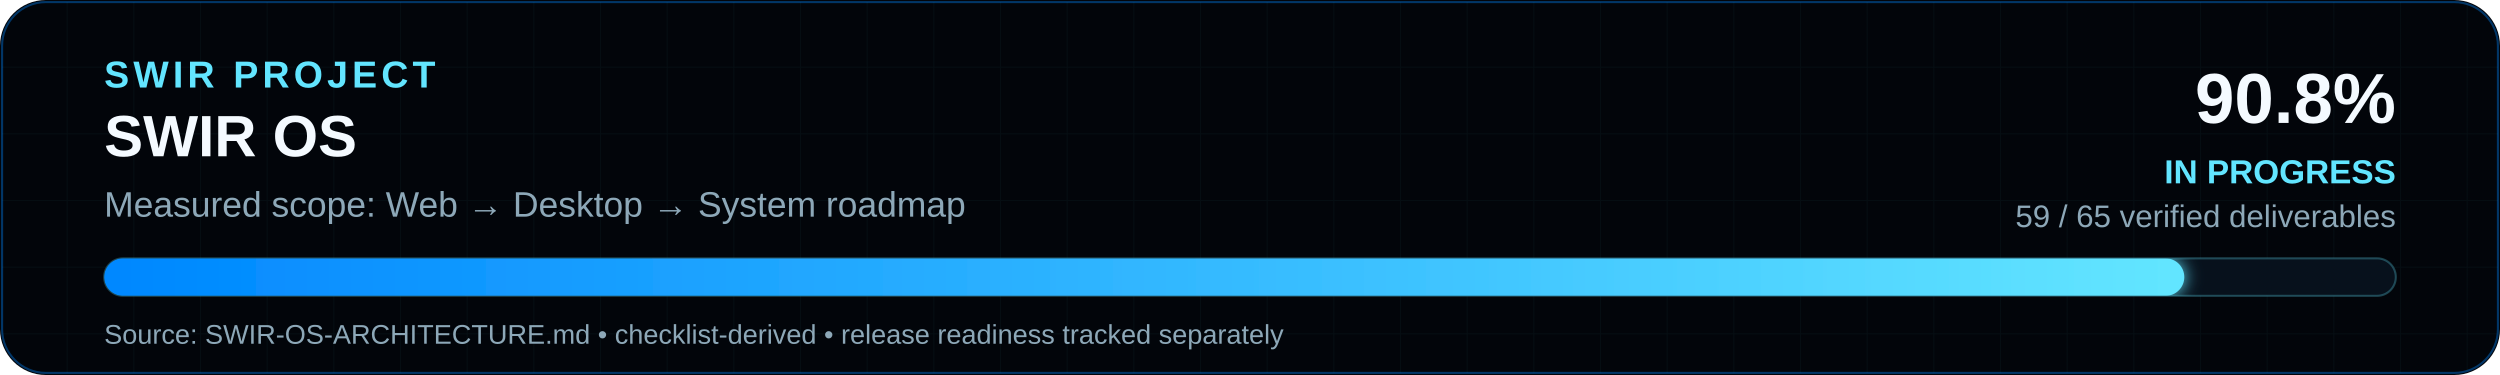
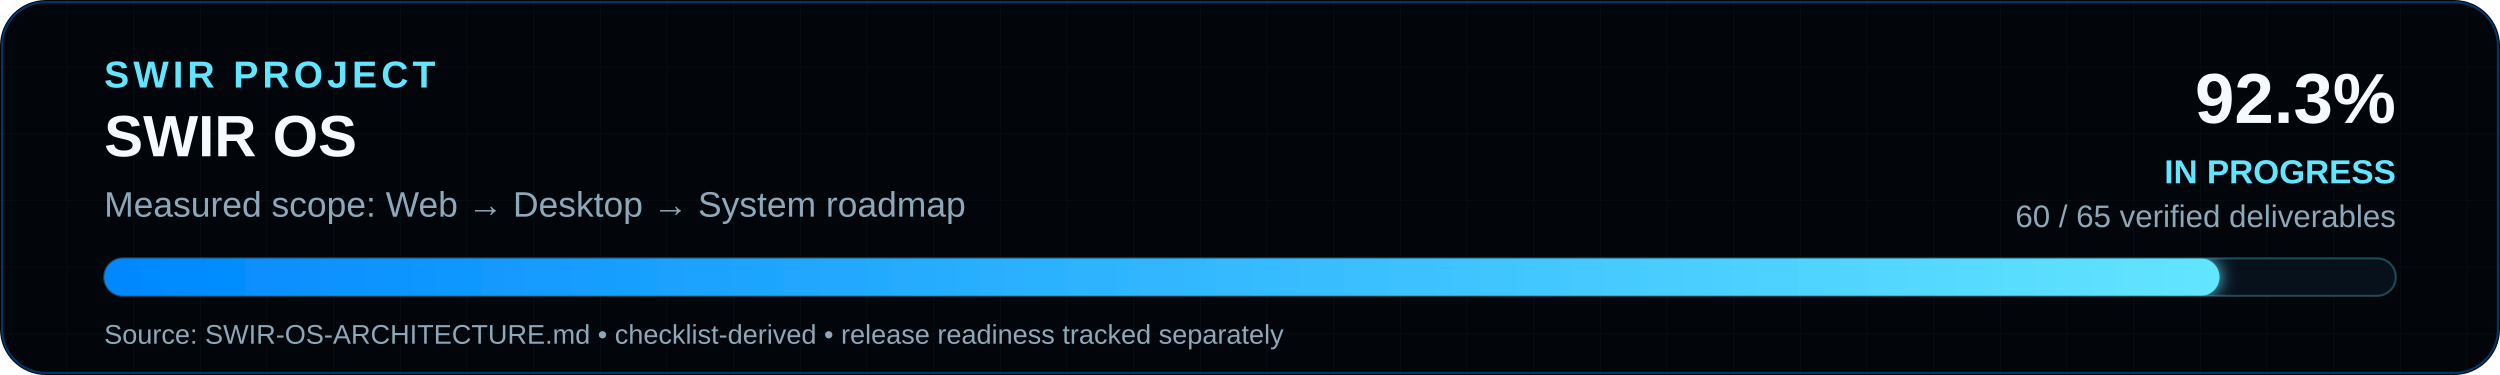
<svg xmlns="http://www.w3.org/2000/svg" viewBox="0 0 1200 180" role="img" aria-labelledby="progressCardTitle progressCardDesc">
  <defs>
    <linearGradient id="progressGradient" x1="0" y1="0" x2="1" y2="0">
      <stop offset="0" stop-color="#0088FF" />
      <stop offset="1" stop-color="#62E5FF" />
    </linearGradient>
    <filter id="softGlow" x="-10%" y="-150%" width="120%" height="400%">
      <feGaussianBlur stdDeviation="4" result="blur" />
      <feMerge>
        <feMergeNode in="blur" />
        <feMergeNode in="SourceGraphic" />
      </feMerge>
    </filter>
    <clipPath id="cardTrackClip">
      <rect x="50" y="124" width="1100" height="18" rx="9" />
    </clipPath>
    <pattern id="grid" width="32" height="32" patternUnits="userSpaceOnUse">
      <path d="M 32 0 L 0 0 0 32" fill="none" stroke="#62E5FF" stroke-opacity="0.035" stroke-width="1" />
    </pattern>
  </defs>
  <rect width="1200" height="180" rx="22" fill="#02050A" />
  <rect x="1" y="1" width="1198" height="178" rx="21" fill="none" stroke="#0088FF" stroke-opacity="0.38" />
  <rect x="1" y="1" width="1198" height="178" rx="21" fill="url(#grid)" />
  <text x="50" y="42" fill="#62E5FF" font-family="system-ui,Segoe UI,Arial,sans-serif" font-size="18" font-weight="700" letter-spacing="2">SWIR PROJECT</text>
  <text x="50" y="75" fill="#F4FAFF" font-family="system-ui,Segoe UI,Arial,sans-serif" font-size="28" font-weight="700">SWIR OS</text>
  <text x="50" y="104" fill="#8DA8B8" font-family="system-ui,Segoe UI,Arial,sans-serif" font-size="17">Measured scope: Web → Desktop → System roadmap</text>
-   <text x="1150" y="59" text-anchor="end" fill="#F4FAFF" font-family="system-ui,Segoe UI,Arial,sans-serif" font-size="34" font-weight="800">90.8%</text>
+   <text x="1150" y="59" text-anchor="end" fill="#F4FAFF" font-family="system-ui,Segoe UI,Arial,sans-serif" font-size="34" font-weight="800">92.3%</text>
  <text x="1150" y="88" text-anchor="end" fill="#62E5FF" font-family="system-ui,Segoe UI,Arial,sans-serif" font-size="16" font-weight="700">IN PROGRESS</text>
-   <text x="1150" y="109" text-anchor="end" fill="#8DA8B8" font-family="system-ui,Segoe UI,Arial,sans-serif" font-size="15">59 / 65 verified deliverables</text>
+   <text x="1150" y="109" text-anchor="end" fill="#8DA8B8" font-family="system-ui,Segoe UI,Arial,sans-serif" font-size="15">60 / 65 verified deliverables</text>
  <rect x="50" y="124" width="1100" height="18" rx="9" fill="#07111C" stroke="#62E5FF" stroke-opacity="0.28" />
-   <rect x="50" y="124" width="998.462" height="18" rx="9" fill="url(#progressGradient)" clip-path="url(#cardTrackClip)" filter="url(#softGlow)" />
+   <rect x="50" y="124" width="1015.385" height="18" rx="9" fill="url(#progressGradient)" clip-path="url(#cardTrackClip)" filter="url(#softGlow)" />
  <text x="50" y="165" fill="#8DA8B8" font-family="system-ui,Segoe UI,Arial,sans-serif" font-size="13">Source: SWIR-OS-ARCHITECTURE.md • checklist-derived • release readiness tracked separately</text>
</svg>
